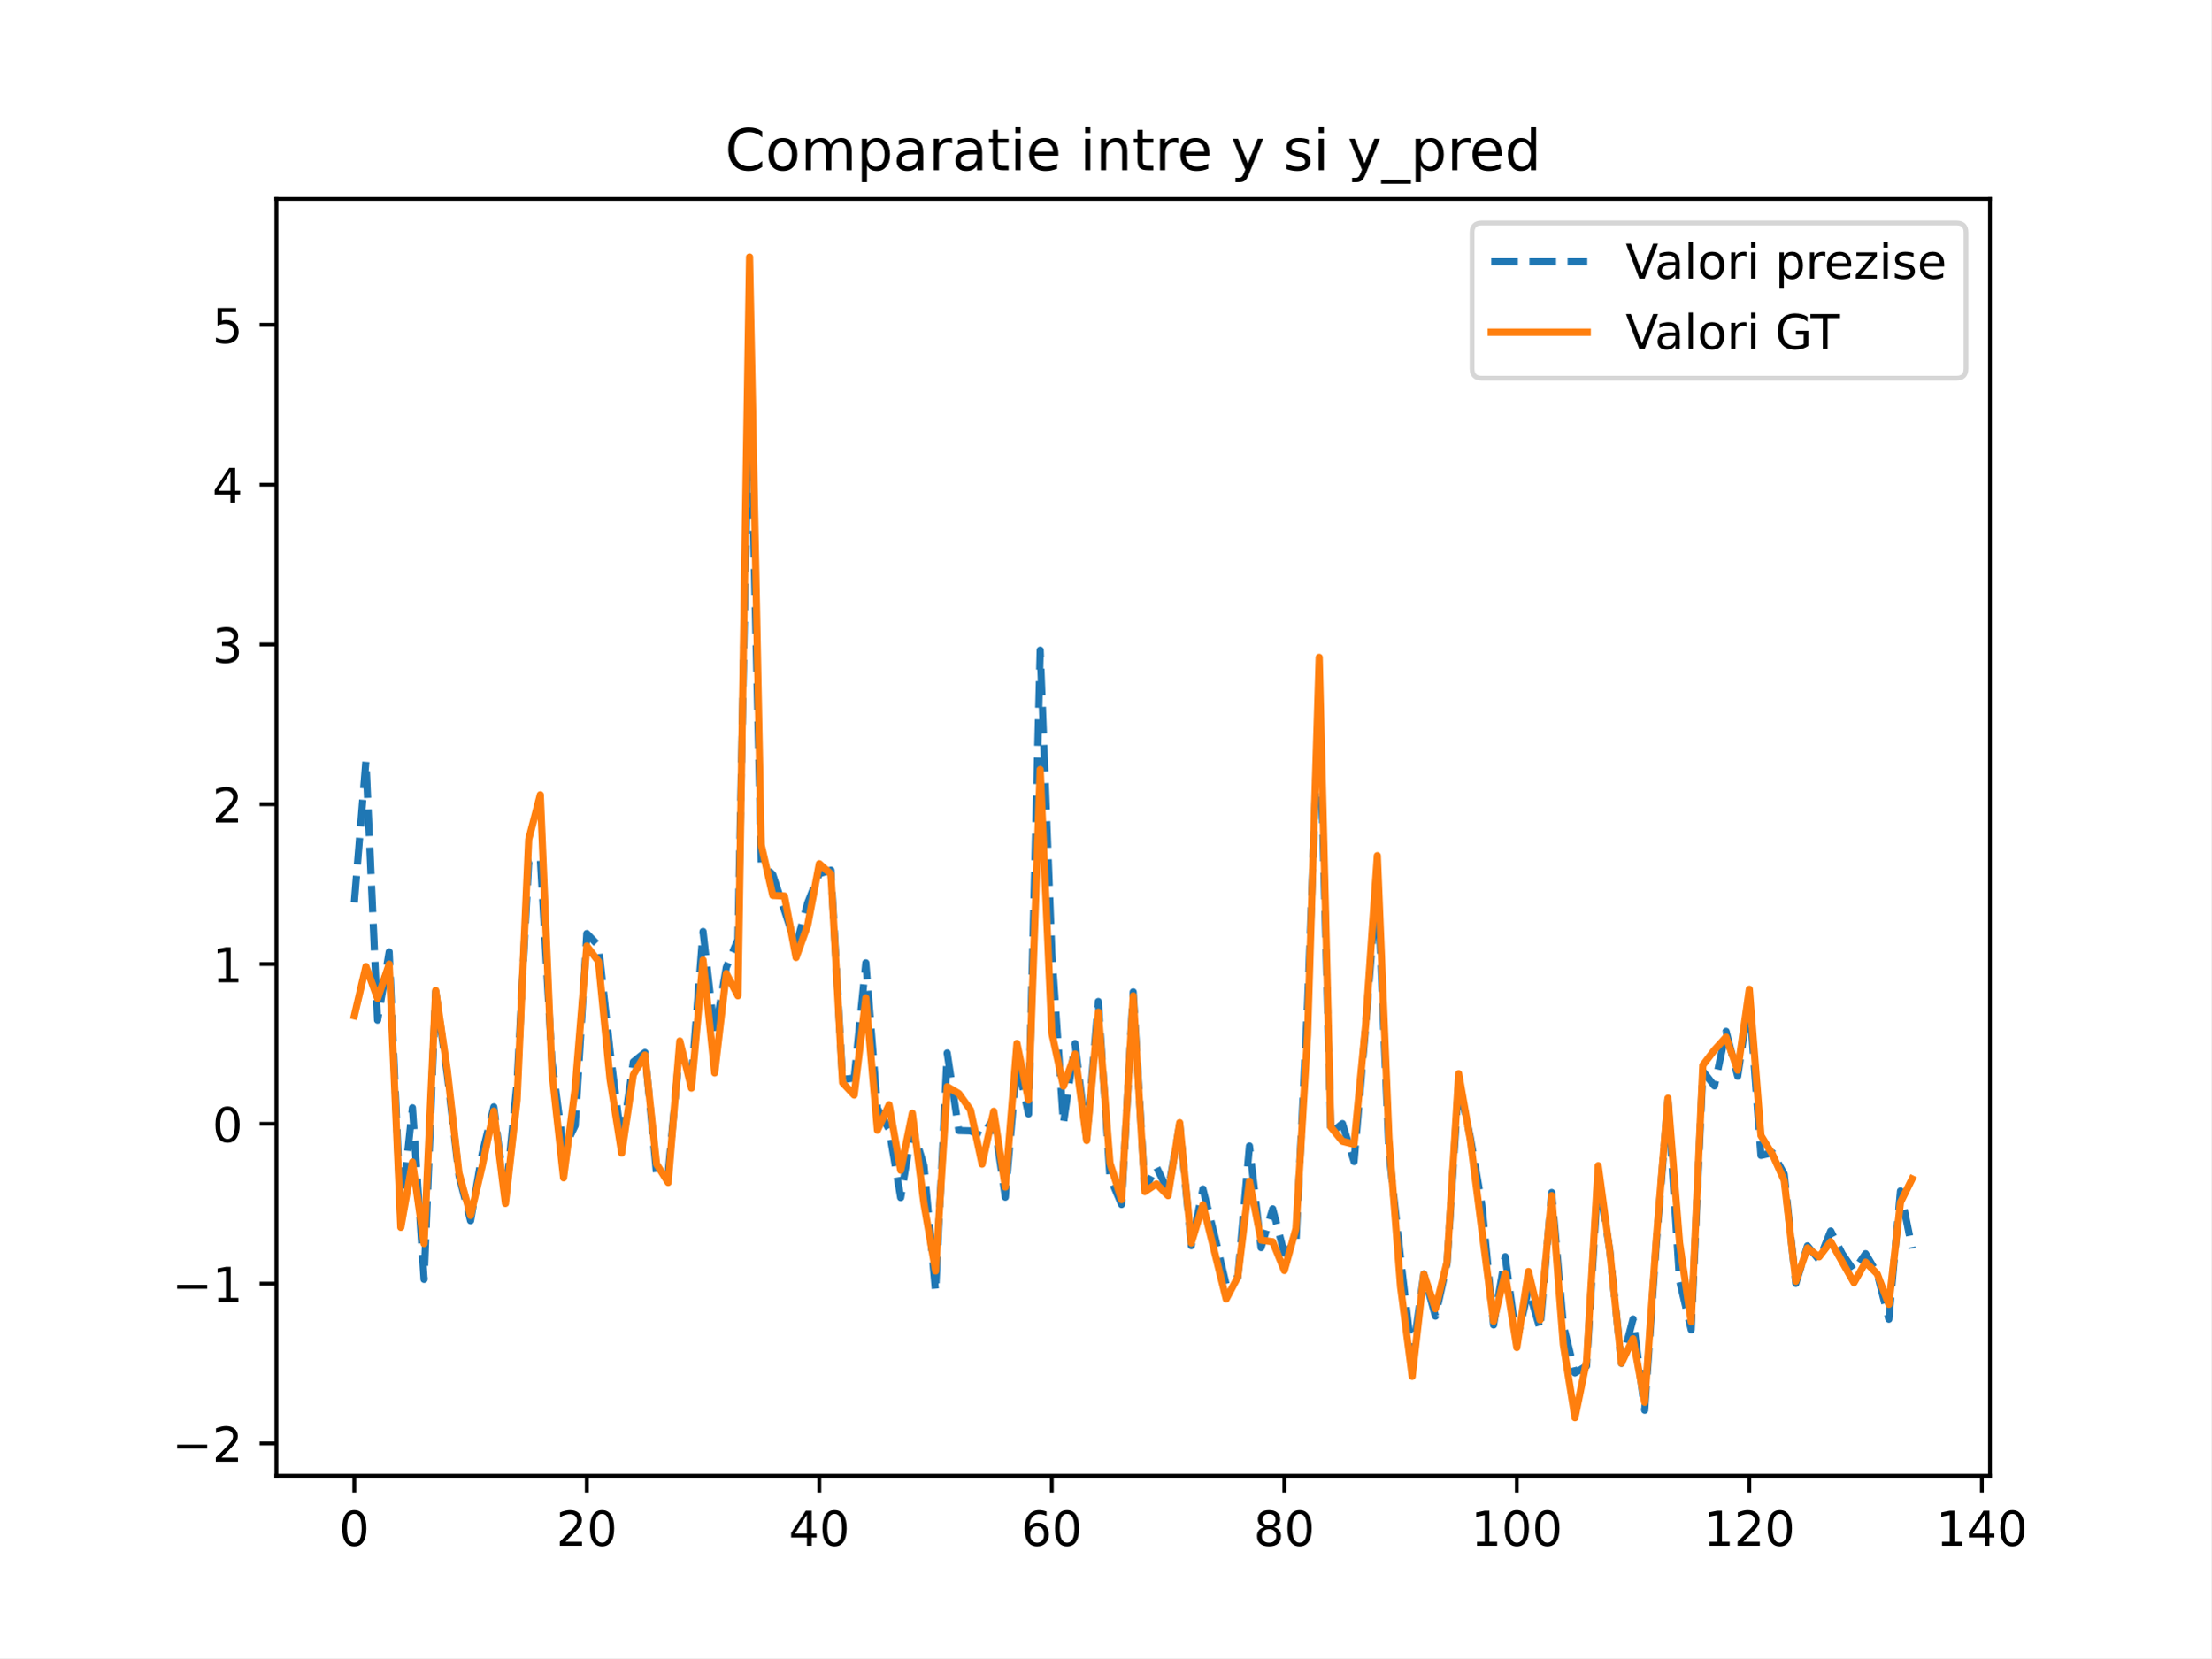
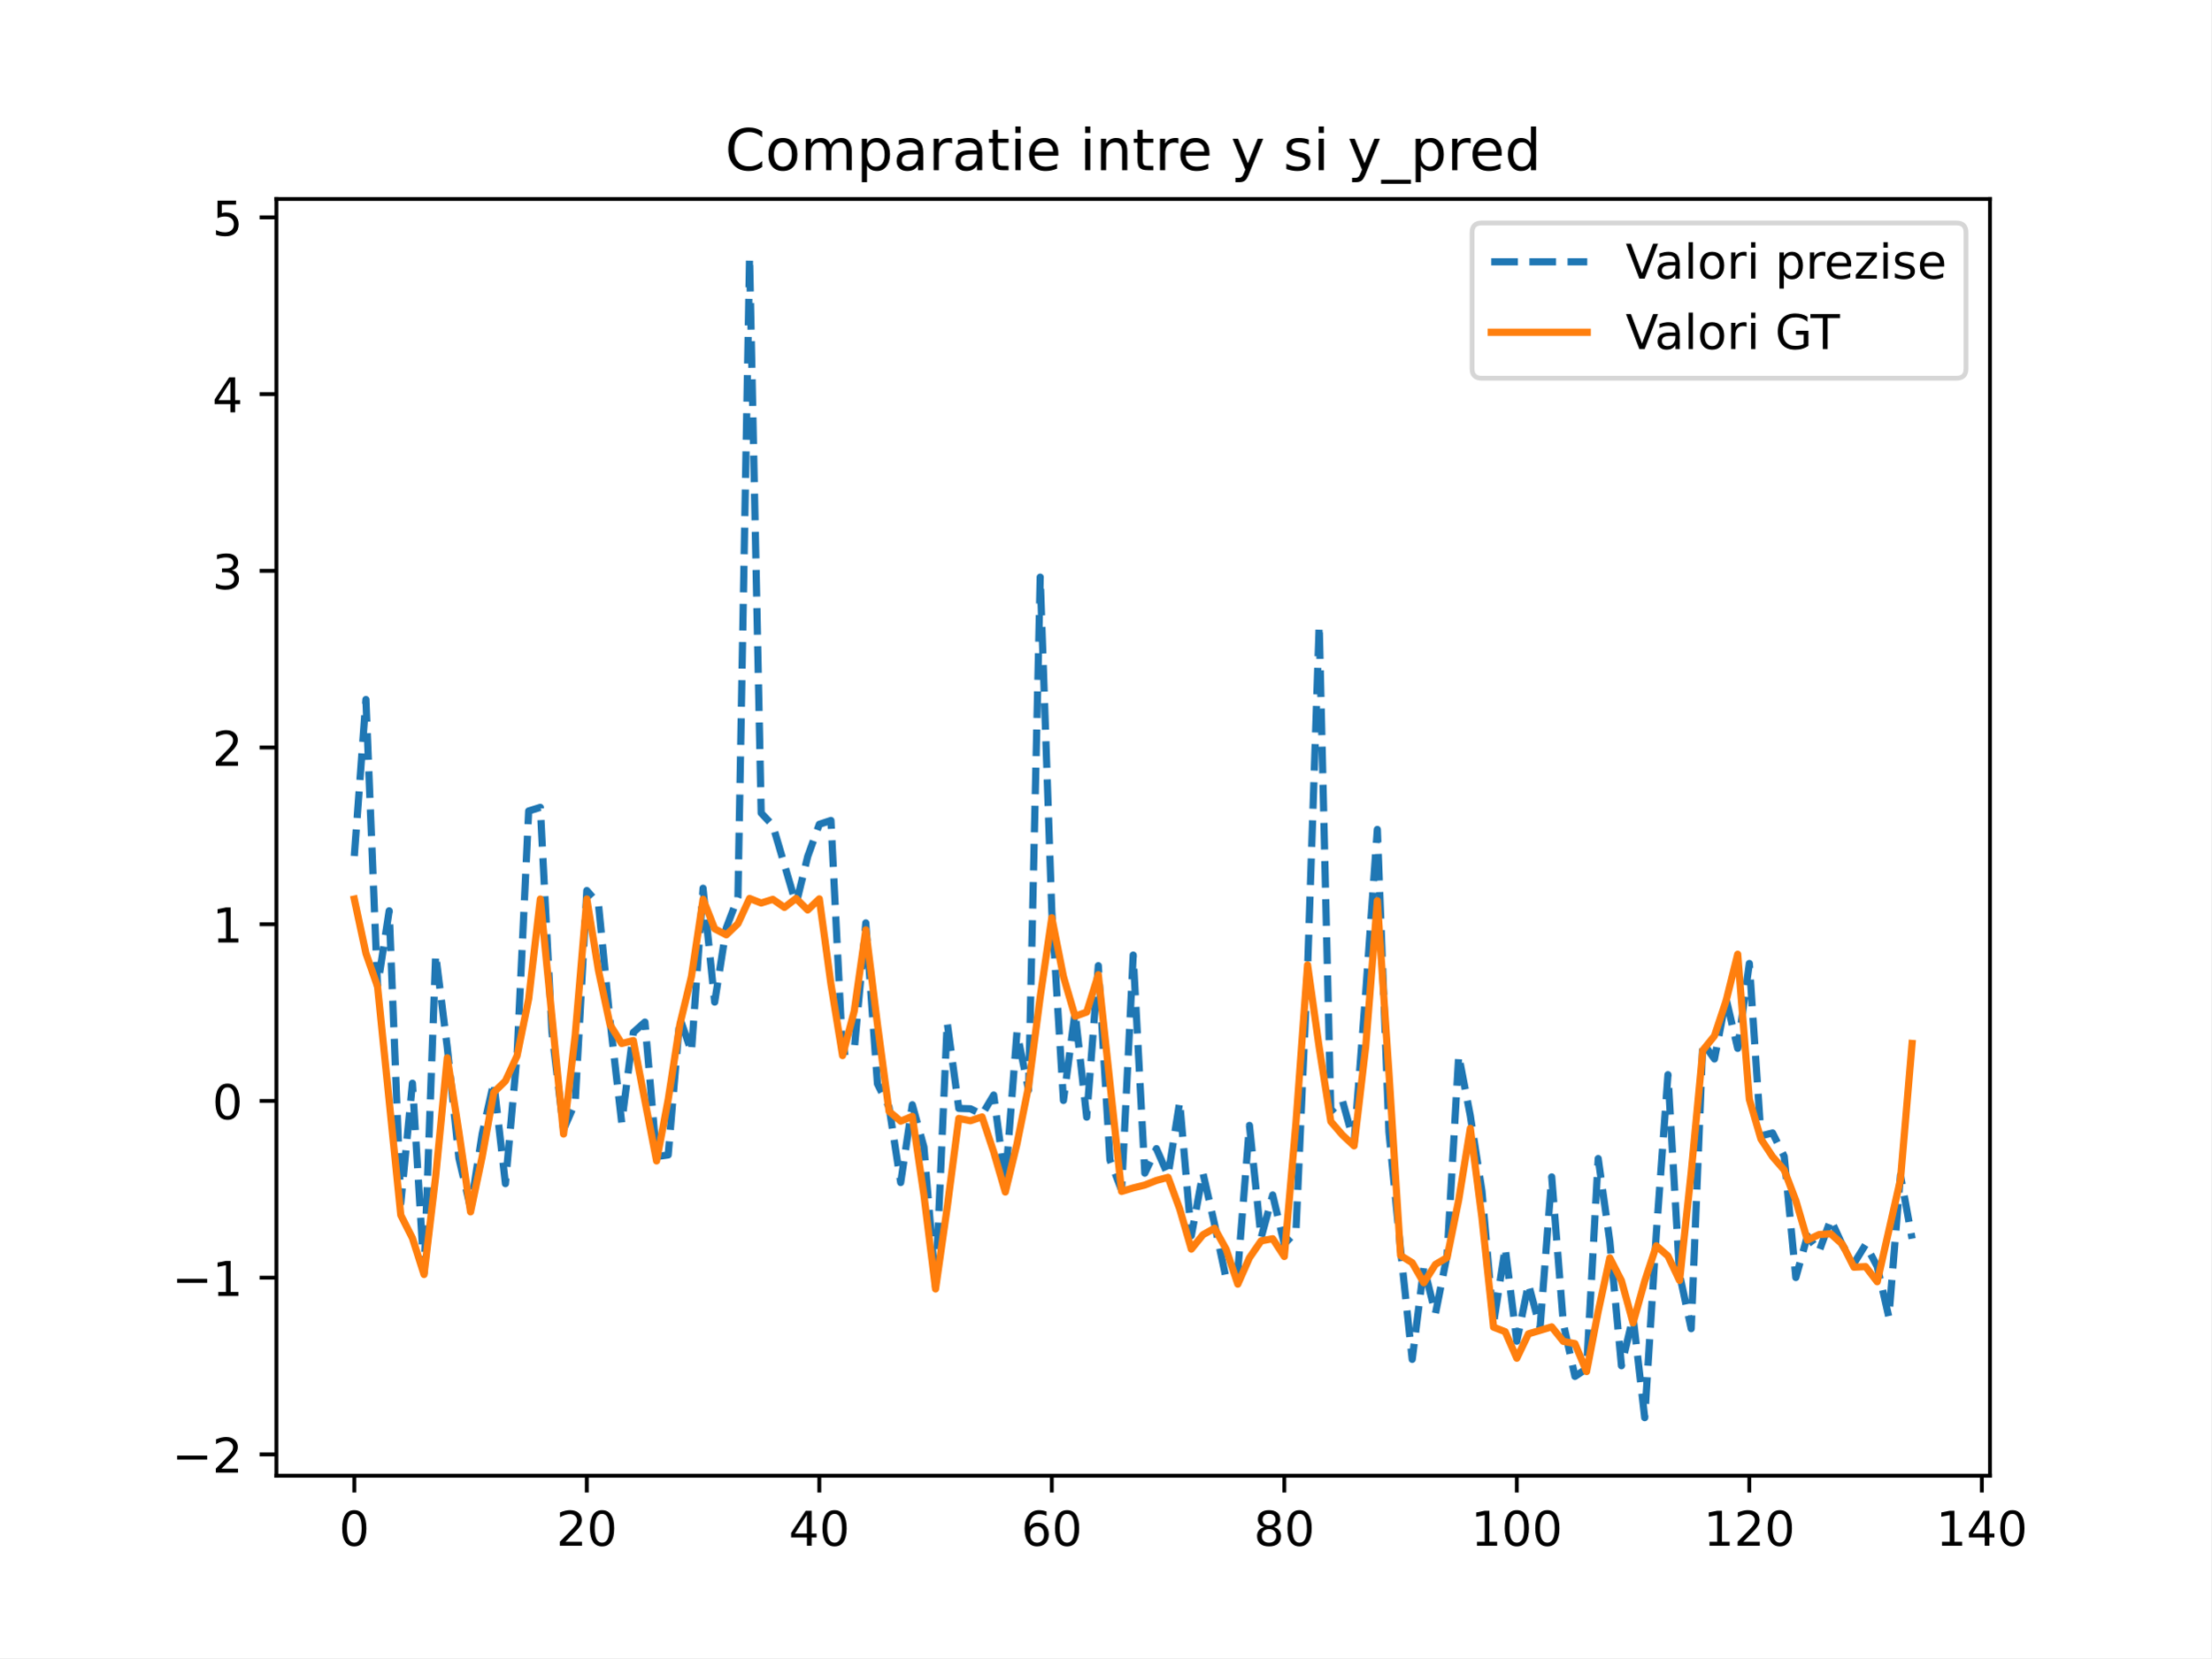
<svg xmlns="http://www.w3.org/2000/svg" xmlns:xlink="http://www.w3.org/1999/xlink" width="460.8pt" height="345.6pt" viewBox="0 0 460.8 345.6" version="1.1">
  <defs>
    <style type="text/css">*{stroke-linejoin: round; stroke-linecap: butt}</style>
  </defs>
  <g id="figure_1">
    <g id="patch_1">
      <path d="M 0 345.6  L 460.8 345.6  L 460.8 0  L 0 0  z " style="fill: #ffffff" />
    </g>
    <g id="axes_1">
      <g id="patch_2">
        <path d="M 57.6 307.584  L 414.72 307.584  L 414.72 41.472  L 57.6 41.472  z " style="fill: #ffffff" />
      </g>
      <g id="matplotlib.axis_1">
        <g id="xtick_1">
          <g id="line2d_1">
            <defs>
-               <path id="m7d1d821e78" d="M 0 0  L 0 3.5  " style="stroke: #000000; stroke-width: 0.8" />
+               <path id="md779a5dcea" d="M 0 0  L 0 3.5  " style="stroke: #000000; stroke-width: 0.8" />
            </defs>
            <g>
-               <use xlink:href="#m7d1d821e78" x="73.833" y="307.584" style="stroke: #000000; stroke-width: 0.8" />
+               <use xlink:href="#md779a5dcea" x="73.833" y="307.584" style="stroke: #000000; stroke-width: 0.8" />
            </g>
          </g>
          <g id="text_1">
            <g transform="translate(70.65148 322.1824) scale(0.1 -0.1)">
              <defs>
                <path id="DejaVuSans-30" d="M 2034 4250  Q 1547 4250 1301 3770  Q 1056 3291 1056 2328  Q 1056 1369 1301 889  Q 1547 409 2034 409  Q 2525 409 2770 889  Q 3016 1369 3016 2328  Q 3016 3291 2770 3770  Q 2525 4250 2034 4250  z M 2034 4750  Q 2819 4750 3233 4129  Q 3647 3509 3647 2328  Q 3647 1150 3233 529  Q 2819 -91 2034 -91  Q 1250 -91 836 529  Q 422 1150 422 2328  Q 422 3509 836 4129  Q 1250 4750 2034 4750  z " transform="scale(0.015625)" />
              </defs>
              <use xlink:href="#DejaVuSans-30" />
            </g>
          </g>
        </g>
        <g id="xtick_2">
          <g id="line2d_2">
            <g>
-               <use xlink:href="#m7d1d821e78" x="122.289" y="307.584" style="stroke: #000000; stroke-width: 0.8" />
+               <use xlink:href="#md779a5dcea" x="122.289" y="307.584" style="stroke: #000000; stroke-width: 0.8" />
            </g>
          </g>
          <g id="text_2">
            <g transform="translate(115.9261 322.1824) scale(0.1 -0.1)">
              <defs>
                <path id="DejaVuSans-32" d="M 1228 531  L 3431 531  L 3431 0  L 469 0  L 469 531  Q 828 903 1448 1529  Q 2069 2156 2228 2338  Q 2531 2678 2651 2914  Q 2772 3150 2772 3378  Q 2772 3750 2511 3984  Q 2250 4219 1831 4219  Q 1534 4219 1204 4116  Q 875 4013 500 3803  L 500 4441  Q 881 4594 1212 4672  Q 1544 4750 1819 4750  Q 2544 4750 2975 4387  Q 3406 4025 3406 3419  Q 3406 3131 3298 2873  Q 3191 2616 2906 2266  Q 2828 2175 2409 1742  Q 1991 1309 1228 531  z " transform="scale(0.015625)" />
              </defs>
              <use xlink:href="#DejaVuSans-32" />
              <use xlink:href="#DejaVuSans-30" transform="translate(63.62305 0)" />
            </g>
          </g>
        </g>
        <g id="xtick_3">
          <g id="line2d_3">
            <g>
-               <use xlink:href="#m7d1d821e78" x="170.745" y="307.584" style="stroke: #000000; stroke-width: 0.8" />
+               <use xlink:href="#md779a5dcea" x="170.745" y="307.584" style="stroke: #000000; stroke-width: 0.8" />
            </g>
          </g>
          <g id="text_3">
            <g transform="translate(164.382 322.1824) scale(0.1 -0.1)">
              <defs>
                <path id="DejaVuSans-34" d="M 2419 4116  L 825 1625  L 2419 1625  L 2419 4116  z M 2253 4666  L 3047 4666  L 3047 1625  L 3713 1625  L 3713 1100  L 3047 1100  L 3047 0  L 2419 0  L 2419 1100  L 313 1100  L 313 1709  L 2253 4666  z " transform="scale(0.015625)" />
              </defs>
              <use xlink:href="#DejaVuSans-34" />
              <use xlink:href="#DejaVuSans-30" transform="translate(63.62305 0)" />
            </g>
          </g>
        </g>
        <g id="xtick_4">
          <g id="line2d_4">
            <g>
-               <use xlink:href="#m7d1d821e78" x="219.2" y="307.584" style="stroke: #000000; stroke-width: 0.8" />
+               <use xlink:href="#md779a5dcea" x="219.2" y="307.584" style="stroke: #000000; stroke-width: 0.8" />
            </g>
          </g>
          <g id="text_4">
            <g transform="translate(212.8379 322.1824) scale(0.1 -0.1)">
              <defs>
                <path id="DejaVuSans-36" d="M 2113 2584  Q 1688 2584 1439 2293  Q 1191 2003 1191 1497  Q 1191 994 1439 701  Q 1688 409 2113 409  Q 2538 409 2786 701  Q 3034 994 3034 1497  Q 3034 2003 2786 2293  Q 2538 2584 2113 2584  z M 3366 4563  L 3366 3988  Q 3128 4100 2886 4159  Q 2644 4219 2406 4219  Q 1781 4219 1451 3797  Q 1122 3375 1075 2522  Q 1259 2794 1537 2939  Q 1816 3084 2150 3084  Q 2853 3084 3261 2657  Q 3669 2231 3669 1497  Q 3669 778 3244 343  Q 2819 -91 2113 -91  Q 1303 -91 875 529  Q 447 1150 447 2328  Q 447 3434 972 4092  Q 1497 4750 2381 4750  Q 2619 4750 2861 4703  Q 3103 4656 3366 4563  z " transform="scale(0.015625)" />
              </defs>
              <use xlink:href="#DejaVuSans-36" />
              <use xlink:href="#DejaVuSans-30" transform="translate(63.62305 0)" />
            </g>
          </g>
        </g>
        <g id="xtick_5">
          <g id="line2d_5">
            <g>
-               <use xlink:href="#m7d1d821e78" x="267.656" y="307.584" style="stroke: #000000; stroke-width: 0.8" />
+               <use xlink:href="#md779a5dcea" x="267.656" y="307.584" style="stroke: #000000; stroke-width: 0.8" />
            </g>
          </g>
          <g id="text_5">
            <g transform="translate(261.2938 322.1824) scale(0.1 -0.1)">
              <defs>
                <path id="DejaVuSans-38" d="M 2034 2216  Q 1584 2216 1326 1975  Q 1069 1734 1069 1313  Q 1069 891 1326 650  Q 1584 409 2034 409  Q 2484 409 2743 651  Q 3003 894 3003 1313  Q 3003 1734 2745 1975  Q 2488 2216 2034 2216  z M 1403 2484  Q 997 2584 770 2862  Q 544 3141 544 3541  Q 544 4100 942 4425  Q 1341 4750 2034 4750  Q 2731 4750 3128 4425  Q 3525 4100 3525 3541  Q 3525 3141 3298 2862  Q 3072 2584 2669 2484  Q 3125 2378 3379 2068  Q 3634 1759 3634 1313  Q 3634 634 3220 271  Q 2806 -91 2034 -91  Q 1263 -91 848 271  Q 434 634 434 1313  Q 434 1759 690 2068  Q 947 2378 1403 2484  z M 1172 3481  Q 1172 3119 1398 2916  Q 1625 2713 2034 2713  Q 2441 2713 2670 2916  Q 2900 3119 2900 3481  Q 2900 3844 2670 4047  Q 2441 4250 2034 4250  Q 1625 4250 1398 4047  Q 1172 3844 1172 3481  z " transform="scale(0.015625)" />
              </defs>
              <use xlink:href="#DejaVuSans-38" />
              <use xlink:href="#DejaVuSans-30" transform="translate(63.62305 0)" />
            </g>
          </g>
        </g>
        <g id="xtick_6">
          <g id="line2d_6">
            <g>
-               <use xlink:href="#m7d1d821e78" x="316.112" y="307.584" style="stroke: #000000; stroke-width: 0.8" />
+               <use xlink:href="#md779a5dcea" x="316.112" y="307.584" style="stroke: #000000; stroke-width: 0.8" />
            </g>
          </g>
          <g id="text_6">
            <g transform="translate(306.5685 322.1824) scale(0.1 -0.1)">
              <defs>
                <path id="DejaVuSans-31" d="M 794 531  L 1825 531  L 1825 4091  L 703 3866  L 703 4441  L 1819 4666  L 2450 4666  L 2450 531  L 3481 531  L 3481 0  L 794 0  L 794 531  z " transform="scale(0.015625)" />
              </defs>
              <use xlink:href="#DejaVuSans-31" />
              <use xlink:href="#DejaVuSans-30" transform="translate(63.62305 0)" />
              <use xlink:href="#DejaVuSans-30" transform="translate(127.2461 0)" />
            </g>
          </g>
        </g>
        <g id="xtick_7">
          <g id="line2d_7">
            <g>
-               <use xlink:href="#m7d1d821e78" x="364.568" y="307.584" style="stroke: #000000; stroke-width: 0.8" />
+               <use xlink:href="#md779a5dcea" x="364.568" y="307.584" style="stroke: #000000; stroke-width: 0.8" />
            </g>
          </g>
          <g id="text_7">
            <g transform="translate(355.0244 322.1824) scale(0.1 -0.1)">
              <use xlink:href="#DejaVuSans-31" />
              <use xlink:href="#DejaVuSans-32" transform="translate(63.62305 0)" />
              <use xlink:href="#DejaVuSans-30" transform="translate(127.2461 0)" />
            </g>
          </g>
        </g>
        <g id="xtick_8">
          <g id="line2d_8">
            <g>
-               <use xlink:href="#m7d1d821e78" x="413.024" y="307.584" style="stroke: #000000; stroke-width: 0.8" />
+               <use xlink:href="#md779a5dcea" x="413.024" y="307.584" style="stroke: #000000; stroke-width: 0.8" />
            </g>
          </g>
          <g id="text_8">
            <g transform="translate(403.4803 322.1824) scale(0.1 -0.1)">
              <use xlink:href="#DejaVuSans-31" />
              <use xlink:href="#DejaVuSans-34" transform="translate(63.62305 0)" />
              <use xlink:href="#DejaVuSans-30" transform="translate(127.2461 0)" />
            </g>
          </g>
        </g>
      </g>
      <g id="matplotlib.axis_2">
        <g id="ytick_1">
          <g id="line2d_9">
            <defs>
-               <path id="ma675207b15" d="M 0 0  L -3.5 0  " style="stroke: #000000; stroke-width: 0.8" />
+               <path id="m9f401d72d0" d="M 0 0  L -3.5 0  " style="stroke: #000000; stroke-width: 0.8" />
            </defs>
            <g>
-               <use xlink:href="#ma675207b15" x="57.6" y="300.861" style="stroke: #000000; stroke-width: 0.8" />
+               <use xlink:href="#m9f401d72d0" x="57.6" y="303.145" style="stroke: #000000; stroke-width: 0.8" />
            </g>
          </g>
          <g id="text_9">
-             <g transform="translate(35.85781 304.6604) scale(0.1 -0.1)">
+             <g transform="translate(35.85781 306.944) scale(0.1 -0.1)">
              <defs>
                <path id="DejaVuSans-2212" d="M 678 2272  L 4684 2272  L 4684 1741  L 678 1741  L 678 2272  z " transform="scale(0.015625)" />
              </defs>
              <use xlink:href="#DejaVuSans-2212" />
              <use xlink:href="#DejaVuSans-32" transform="translate(83.78906 0)" />
            </g>
          </g>
        </g>
        <g id="ytick_2">
          <g id="line2d_10">
            <g>
-               <use xlink:href="#ma675207b15" x="57.6" y="267.553" style="stroke: #000000; stroke-width: 0.8" />
+               <use xlink:href="#m9f401d72d0" x="57.6" y="266.311" style="stroke: #000000; stroke-width: 0.8" />
            </g>
          </g>
          <g id="text_10">
-             <g transform="translate(35.85781 271.3524) scale(0.1 -0.1)">
+             <g transform="translate(35.85781 270.1098) scale(0.1 -0.1)">
              <use xlink:href="#DejaVuSans-2212" />
              <use xlink:href="#DejaVuSans-31" transform="translate(83.78906 0)" />
            </g>
          </g>
        </g>
        <g id="ytick_3">
          <g id="line2d_11">
            <g>
-               <use xlink:href="#ma675207b15" x="57.6" y="234.245" style="stroke: #000000; stroke-width: 0.8" />
+               <use xlink:href="#m9f401d72d0" x="57.6" y="229.476" style="stroke: #000000; stroke-width: 0.8" />
            </g>
          </g>
          <g id="text_11">
-             <g transform="translate(44.2375 238.0443) scale(0.1 -0.1)">
+             <g transform="translate(44.2375 233.2755) scale(0.1 -0.1)">
              <use xlink:href="#DejaVuSans-30" />
            </g>
          </g>
        </g>
        <g id="ytick_4">
          <g id="line2d_12">
            <g>
-               <use xlink:href="#ma675207b15" x="57.6" y="200.937" style="stroke: #000000; stroke-width: 0.8" />
+               <use xlink:href="#m9f401d72d0" x="57.6" y="192.642" style="stroke: #000000; stroke-width: 0.8" />
            </g>
          </g>
          <g id="text_12">
-             <g transform="translate(44.2375 204.7363) scale(0.1 -0.1)">
+             <g transform="translate(44.2375 196.4412) scale(0.1 -0.1)">
              <use xlink:href="#DejaVuSans-31" />
            </g>
          </g>
        </g>
        <g id="ytick_5">
          <g id="line2d_13">
            <g>
-               <use xlink:href="#ma675207b15" x="57.6" y="167.629" style="stroke: #000000; stroke-width: 0.8" />
+               <use xlink:href="#m9f401d72d0" x="57.6" y="155.808" style="stroke: #000000; stroke-width: 0.8" />
            </g>
          </g>
          <g id="text_13">
-             <g transform="translate(44.2375 171.4283) scale(0.1 -0.1)">
+             <g transform="translate(44.2375 159.607) scale(0.1 -0.1)">
              <use xlink:href="#DejaVuSans-32" />
            </g>
          </g>
        </g>
        <g id="ytick_6">
          <g id="line2d_14">
            <g>
-               <use xlink:href="#ma675207b15" x="57.6" y="134.321" style="stroke: #000000; stroke-width: 0.8" />
+               <use xlink:href="#m9f401d72d0" x="57.6" y="118.974" style="stroke: #000000; stroke-width: 0.8" />
            </g>
          </g>
          <g id="text_14">
-             <g transform="translate(44.2375 138.1203) scale(0.1 -0.1)">
+             <g transform="translate(44.2375 122.7727) scale(0.1 -0.1)">
              <defs>
                <path id="DejaVuSans-33" d="M 2597 2516  Q 3050 2419 3304 2112  Q 3559 1806 3559 1356  Q 3559 666 3084 287  Q 2609 -91 1734 -91  Q 1441 -91 1130 -33  Q 819 25 488 141  L 488 750  Q 750 597 1062 519  Q 1375 441 1716 441  Q 2309 441 2620 675  Q 2931 909 2931 1356  Q 2931 1769 2642 2001  Q 2353 2234 1838 2234  L 1294 2234  L 1294 2753  L 1863 2753  Q 2328 2753 2575 2939  Q 2822 3125 2822 3475  Q 2822 3834 2567 4026  Q 2313 4219 1838 4219  Q 1578 4219 1281 4162  Q 984 4106 628 3988  L 628 4550  Q 988 4650 1302 4700  Q 1616 4750 1894 4750  Q 2613 4750 3031 4423  Q 3450 4097 3450 3541  Q 3450 3153 3228 2886  Q 3006 2619 2597 2516  z " transform="scale(0.015625)" />
              </defs>
              <use xlink:href="#DejaVuSans-33" />
            </g>
          </g>
        </g>
        <g id="ytick_7">
          <g id="line2d_15">
            <g>
-               <use xlink:href="#ma675207b15" x="57.6" y="101.013" style="stroke: #000000; stroke-width: 0.8" />
+               <use xlink:href="#m9f401d72d0" x="57.6" y="82.139" style="stroke: #000000; stroke-width: 0.8" />
            </g>
          </g>
          <g id="text_15">
-             <g transform="translate(44.2375 104.8123) scale(0.1 -0.1)">
+             <g transform="translate(44.2375 85.93846) scale(0.1 -0.1)">
              <use xlink:href="#DejaVuSans-34" />
            </g>
          </g>
        </g>
        <g id="ytick_8">
          <g id="line2d_16">
            <g>
-               <use xlink:href="#ma675207b15" x="57.6" y="67.705" style="stroke: #000000; stroke-width: 0.8" />
+               <use xlink:href="#m9f401d72d0" x="57.6" y="45.305" style="stroke: #000000; stroke-width: 0.8" />
            </g>
          </g>
          <g id="text_16">
-             <g transform="translate(44.2375 71.50431) scale(0.1 -0.1)">
+             <g transform="translate(44.2375 49.10419) scale(0.1 -0.1)">
              <defs>
                <path id="DejaVuSans-35" d="M 691 4666  L 3169 4666  L 3169 4134  L 1269 4134  L 1269 2991  Q 1406 3038 1543 3061  Q 1681 3084 1819 3084  Q 2600 3084 3056 2656  Q 3513 2228 3513 1497  Q 3513 744 3044 326  Q 2575 -91 1722 -91  Q 1428 -91 1123 -41  Q 819 9 494 109  L 494 744  Q 775 591 1075 516  Q 1375 441 1709 441  Q 2250 441 2565 725  Q 2881 1009 2881 1497  Q 2881 1984 2565 2268  Q 2250 2553 1709 2553  Q 1456 2553 1204 2497  Q 953 2441 691 2322  L 691 4666  z " transform="scale(0.015625)" />
              </defs>
              <use xlink:href="#DejaVuSans-35" />
            </g>
          </g>
        </g>
      </g>
      <g id="line2d_17">
-         <path d="M 73.833 188.077  L 76.256 158.575  L 78.678 212.636  L 81.101 198.412  L 83.524 253.481  L 85.947 230.899  L 88.369 266.66  L 90.792 206.655  L 93.215 224.162  L 95.638 245.051  L 98.061 254.444  L 100.483 240.437  L 102.906 230.709  L 105.329 249.832  L 107.752 225.562  L 110.175 179.59  L 112.597 178.905  L 115.02 221.271  L 117.443 239.604  L 119.866 234.585  L 122.289 194.583  L 124.711 197.097  L 127.134 219.16  L 129.557 238.316  L 131.98 221.327  L 134.403 219.374  L 136.825 244.736  L 139.248 244.418  L 141.671 218.624  L 144.094 224.985  L 146.517 194.152  L 148.939 215.609  L 151.362 201.629  L 153.785 195.846  L 156.208 75.177  L 158.631 179.977  L 161.053 182.302  L 165.899 197.157  L 168.322 188.173  L 170.745 182.098  L 173.167 181.376  L 175.59 225.001  L 178.013 224.705  L 180.436 200.681  L 182.859 231.015  L 185.281 235.392  L 187.704 249.624  L 190.127 234.963  L 192.55 242.935  L 194.972 269.244  L 197.395 219.47  L 199.818 235.649  L 202.241 235.715  L 204.664 236.806  L 207.086 233.13  L 209.509 249.537  L 211.932 221.31  L 214.355 232.185  L 216.778 135.511  L 219.2 198.507  L 221.623 234.151  L 224.046 217.513  L 226.469 237.295  L 228.892 208.747  L 231.314 245.353  L 233.737 251.06  L 236.16 206.748  L 238.583 247.855  L 241.006 243.237  L 243.428 248.238  L 245.851 234.426  L 248.274 259.642  L 250.697 247.829  L 253.12 257.473  L 255.542 267.784  L 257.965 266.242  L 260.388 238.855  L 262.811 260.042  L 265.234 251.968  L 267.656 261.214  L 270.079 258.914  L 272.502 209.281  L 274.925 144.577  L 277.348 236.199  L 279.77 234.189  L 282.193 242.111  L 284.616 213.855  L 287.039 183.065  L 289.461 240.064  L 291.884 262.253  L 294.307 282.949  L 296.73 265.544  L 299.153 274.33  L 301.575 263.347  L 303.998 225.679  L 306.421 237.036  L 308.844 251.226  L 311.267 276.167  L 313.689 261.947  L 316.112 279.532  L 318.535 268.759  L 320.958 276.979  L 323.381 248.559  L 325.803 276.143  L 328.226 286.163  L 330.649 284.707  L 333.072 245.102  L 335.495 260.713  L 337.917 284.153  L 340.34 274.925  L 342.763 293.937  L 345.186 259.178  L 347.609 229.292  L 350.031 266.944  L 352.454 277.166  L 354.877 223.246  L 357.3 226.331  L 359.723 214.971  L 362.145 224.331  L 364.568 208.334  L 366.991 240.826  L 369.414 240.277  L 371.837 244.69  L 374.259 267.521  L 376.682 259.679  L 379.105 262.596  L 381.528 256.587  L 383.951 261.367  L 386.373 264.868  L 388.796 261.311  L 391.219 265.433  L 393.642 274.967  L 396.064 248.241  L 398.487 260.205  L 398.487 260.205  " clip-path="url(#pf92c340916)" style="fill: none; stroke-dasharray: 5.55,2.4; stroke-dashoffset: 0; stroke: #1f77b4; stroke-width: 1.5" />
+         <path d="M 73.833 178.42  L 76.256 145.796  L 78.678 205.58  L 81.101 189.85  L 83.524 250.749  L 85.947 225.776  L 88.369 265.323  L 90.792 198.966  L 93.215 218.326  L 95.638 241.426  L 98.061 251.813  L 100.483 236.323  L 102.906 225.566  L 105.329 246.713  L 107.752 219.874  L 110.175 169.035  L 112.597 168.277  L 115.02 215.128  L 117.443 235.402  L 119.866 229.852  L 122.289 185.615  L 124.711 188.396  L 127.134 212.794  L 129.557 233.978  L 131.98 215.19  L 134.403 213.03  L 136.825 241.078  L 139.248 240.727  L 141.671 212.202  L 144.094 219.235  L 146.517 185.139  L 148.939 208.867  L 151.362 193.407  L 153.785 187.012  L 156.208 53.568  L 158.631 169.463  L 161.053 172.033  L 165.899 188.461  L 168.322 178.526  L 170.745 171.808  L 173.167 171.01  L 175.59 219.253  L 178.013 218.926  L 180.436 192.358  L 182.859 225.904  L 185.281 230.745  L 187.704 246.483  L 190.127 230.27  L 192.55 239.086  L 194.972 268.18  L 197.395 213.137  L 199.818 231.029  L 202.241 231.102  L 204.664 232.309  L 207.086 228.244  L 209.509 246.387  L 211.932 215.172  L 214.355 227.199  L 216.778 120.289  L 219.2 189.954  L 221.623 229.372  L 224.046 210.973  L 226.469 232.849  L 228.892 201.279  L 231.314 241.761  L 233.737 248.072  L 236.16 199.068  L 238.583 244.527  L 241.006 239.42  L 243.428 244.95  L 245.851 229.676  L 248.274 257.562  L 250.697 244.498  L 253.12 255.163  L 255.542 266.566  L 257.965 264.86  L 260.388 234.575  L 262.811 258.004  L 265.234 249.076  L 267.656 259.3  L 270.079 256.756  L 272.502 201.869  L 274.925 130.315  L 277.348 231.637  L 279.77 229.414  L 282.193 238.175  L 284.616 206.927  L 287.039 172.878  L 289.461 235.911  L 291.884 260.45  L 294.307 283.336  L 296.73 264.089  L 299.153 273.805  L 301.575 261.659  L 303.998 220.003  L 306.421 232.563  L 308.844 248.255  L 311.267 275.837  L 313.689 260.111  L 316.112 279.558  L 318.535 267.644  L 320.958 276.734  L 323.381 245.305  L 325.803 275.809  L 328.226 286.89  L 330.649 285.281  L 333.072 241.482  L 335.495 258.747  L 337.917 284.667  L 340.34 274.463  L 342.763 295.488  L 345.186 257.048  L 347.609 223.999  L 350.031 265.637  L 352.454 276.941  L 354.877 217.312  L 357.3 220.725  L 359.723 208.161  L 362.145 218.513  L 364.568 200.821  L 366.991 236.754  L 369.414 236.147  L 371.837 241.026  L 374.259 266.275  L 376.682 257.602  L 379.105 260.828  L 381.528 254.183  L 383.951 259.469  L 386.373 263.341  L 388.796 259.408  L 391.219 263.966  L 393.642 274.51  L 396.064 244.954  L 398.487 258.184  L 398.487 258.184  " clip-path="url(#pffc46f374f)" style="fill: none; stroke-dasharray: 5.55,2.4; stroke-dashoffset: 0; stroke: #1f77b4; stroke-width: 1.5" />
      </g>
      <g id="line2d_18">
-         <path d="M 73.833 211.738  L 76.256 201.453  L 78.678 208.116  L 81.101 200.958  L 83.524 255.824  L 85.947 242.208  L 88.369 259.214  L 90.792 206.427  L 93.215 223.106  L 95.638 244.459  L 98.061 253.351  L 100.483 243.058  L 102.906 231.594  L 105.329 250.845  L 107.752 229.282  L 110.175 174.961  L 112.597 165.658  L 115.02 223.441  L 117.443 245.5  L 119.866 226.787  L 122.289 197.186  L 124.711 200.38  L 127.134 224.985  L 129.557 240.343  L 131.98 224.01  L 134.403 219.909  L 136.825 242.622  L 139.248 246.478  L 141.671 216.979  L 144.094 226.794  L 146.517 200.09  L 148.939 223.634  L 151.362 202.908  L 153.785 207.554  L 156.208 53.568  L 158.631 176.065  L 161.053 186.644  L 163.476 186.757  L 165.899 199.579  L 168.322 192.838  L 170.745 180.029  L 173.167 182.186  L 175.59 225.671  L 178.013 228.247  L 180.436 207.994  L 182.859 235.586  L 185.281 230.276  L 187.704 243.925  L 190.127 232.014  L 192.55 250.894  L 194.972 264.923  L 197.395 226.507  L 199.818 227.931  L 202.241 231.326  L 204.664 242.644  L 207.086 231.621  L 209.509 247.421  L 211.932 217.484  L 214.355 229.294  L 216.778 160.396  L 219.2 215.284  L 221.623 226.397  L 224.046 219.689  L 226.469 237.723  L 228.892 210.967  L 231.314 242.396  L 233.737 250.06  L 236.16 207.578  L 238.583 248.379  L 241.006 246.769  L 243.428 249.218  L 245.851 233.994  L 248.274 259.092  L 250.697 251.114  L 255.542 270.769  L 257.965 266.175  L 260.388 246.202  L 262.811 258.484  L 265.234 258.822  L 267.656 264.813  L 270.079 256.102  L 272.502 215.673  L 274.925 137.006  L 277.348 234.922  L 279.77 237.882  L 282.193 238.495  L 284.616 213.467  L 287.039 178.342  L 289.461 237.261  L 291.884 268.217  L 294.307 286.889  L 296.73 265.562  L 299.153 272.791  L 301.575 262.99  L 303.998 223.797  L 306.421 237.616  L 311.267 275.409  L 313.689 265.439  L 316.112 280.87  L 318.535 265.025  L 320.958 275.118  L 323.381 249.22  L 325.803 280.253  L 328.226 295.488  L 330.649 283.734  L 333.072 242.963  L 335.495 260.83  L 337.917 284.133  L 340.34 279.046  L 342.763 292.292  L 345.186 258.187  L 347.609 228.899  L 350.031 259.053  L 352.454 275.489  L 354.877 222.028  L 357.3 218.851  L 359.723 216.165  L 362.145 223.06  L 364.568 206.185  L 366.991 236.687  L 369.414 240.655  L 371.837 246.029  L 374.259 267.063  L 376.682 260.126  L 379.105 261.975  L 381.528 258.795  L 386.373 267.352  L 388.796 263.08  L 391.219 265.523  L 393.642 271.873  L 396.064 250.609  L 398.487 245.731  L 398.487 245.731  " clip-path="url(#pf92c340916)" style="fill: none; stroke: #ff7f0e; stroke-width: 1.5; stroke-linecap: square" />
+         <path d="M 73.833 187.396  L 76.256 198.696  L 78.678 205.627  L 83.524 253.279  L 85.947 258.063  L 88.369 265.652  L 90.792 245.215  L 93.215 220.488  L 95.638 235.988  L 98.061 252.6  L 100.483 241.104  L 102.906 227.679  L 105.329 225.31  L 107.752 220.072  L 110.175 208.192  L 112.597 187.389  L 117.443 236.377  L 119.866 215.775  L 122.289 187.37  L 124.711 202.239  L 127.134 213.595  L 129.557 217.502  L 131.98 216.889  L 136.825 241.975  L 139.248 229.201  L 141.671 213.564  L 144.094 203.529  L 146.517 187.432  L 148.939 193.593  L 151.362 194.853  L 153.785 192.524  L 156.208 187.263  L 158.631 188.217  L 161.053 187.449  L 163.476 189.133  L 165.899 187.263  L 168.322 189.666  L 170.745 187.35  L 173.167 205.095  L 175.59 220.017  L 178.013 210.78  L 180.436 193.81  L 182.859 213.495  L 185.281 231.64  L 187.704 233.685  L 190.127 232.684  L 192.55 249.115  L 194.972 268.666  L 197.395 251.663  L 199.818 233.117  L 202.241 233.603  L 204.664 232.799  L 207.086 240.099  L 209.509 248.456  L 211.932 238.457  L 214.355 226.428  L 216.778 207.791  L 219.2 191.281  L 221.623 203.543  L 224.046 211.823  L 226.469 210.954  L 228.892 203.164  L 233.737 248.334  L 236.16 247.606  L 238.583 246.999  L 241.006 246.047  L 243.428 245.393  L 245.851 251.975  L 248.274 260.36  L 250.697 257.362  L 253.12 256.003  L 255.542 260.401  L 257.965 267.661  L 260.388 262.165  L 262.811 258.653  L 265.234 258.188  L 267.656 261.898  L 270.079 234.058  L 272.502 201.111  L 274.925 218.319  L 277.348 233.755  L 279.77 236.568  L 282.193 238.836  L 284.616 218.18  L 287.039 187.748  L 289.461 223.626  L 291.884 261.69  L 294.307 263.189  L 296.73 267.38  L 299.153 263.545  L 301.575 262.118  L 303.998 250.106  L 306.421 235.178  L 308.844 253.851  L 311.267 276.63  L 313.689 277.568  L 316.112 283.102  L 318.535 278.021  L 323.381 276.566  L 325.803 279.592  L 328.226 280.054  L 330.649 285.881  L 333.072 273.341  L 335.495 262.188  L 337.917 266.93  L 340.34 275.742  L 342.763 267.044  L 345.186 259.663  L 347.609 261.793  L 350.031 266.9  L 352.454 244.326  L 354.877 218.91  L 357.3 215.909  L 359.723 208.604  L 362.145 198.891  L 364.568 229.125  L 366.991 237.414  L 369.414 241.085  L 371.837 243.865  L 374.259 250.224  L 376.682 258.48  L 379.105 257.321  L 381.528 257.169  L 383.951 259.334  L 386.373 264.128  L 388.796 264  L 391.219 267.158  L 396.064 245.85  L 398.487 217.488  L 398.487 217.488  " clip-path="url(#pffc46f374f)" style="fill: none; stroke: #ff7f0e; stroke-width: 1.5; stroke-linecap: square" />
      </g>
      <g id="patch_3">
        <path d="M 57.6 307.584  L 57.6 41.472  " style="fill: none; stroke: #000000; stroke-width: 0.8; stroke-linejoin: miter; stroke-linecap: square" />
      </g>
      <g id="patch_4">
        <path d="M 414.72 307.584  L 414.72 41.472  " style="fill: none; stroke: #000000; stroke-width: 0.8; stroke-linejoin: miter; stroke-linecap: square" />
      </g>
      <g id="patch_5">
        <path d="M 57.6 307.584  L 414.72 307.584  " style="fill: none; stroke: #000000; stroke-width: 0.8; stroke-linejoin: miter; stroke-linecap: square" />
      </g>
      <g id="patch_6">
        <path d="M 57.6 41.472  L 414.72 41.472  " style="fill: none; stroke: #000000; stroke-width: 0.8; stroke-linejoin: miter; stroke-linecap: square" />
      </g>
      <g id="text_17">
        <g transform="translate(151.1053 35.472) scale(0.12 -0.12)">
          <defs>
            <path id="DejaVuSans-43" d="M 4122 4306  L 4122 3641  Q 3803 3938 3442 4084  Q 3081 4231 2675 4231  Q 1875 4231 1450 3742  Q 1025 3253 1025 2328  Q 1025 1406 1450 917  Q 1875 428 2675 428  Q 3081 428 3442 575  Q 3803 722 4122 1019  L 4122 359  Q 3791 134 3420 21  Q 3050 -91 2638 -91  Q 1578 -91 968 557  Q 359 1206 359 2328  Q 359 3453 968 4101  Q 1578 4750 2638 4750  Q 3056 4750 3426 4639  Q 3797 4528 4122 4306  z " transform="scale(0.015625)" />
            <path id="DejaVuSans-6f" d="M 1959 3097  Q 1497 3097 1228 2736  Q 959 2375 959 1747  Q 959 1119 1226 758  Q 1494 397 1959 397  Q 2419 397 2687 759  Q 2956 1122 2956 1747  Q 2956 2369 2687 2733  Q 2419 3097 1959 3097  z M 1959 3584  Q 2709 3584 3137 3096  Q 3566 2609 3566 1747  Q 3566 888 3137 398  Q 2709 -91 1959 -91  Q 1206 -91 779 398  Q 353 888 353 1747  Q 353 2609 779 3096  Q 1206 3584 1959 3584  z " transform="scale(0.015625)" />
            <path id="DejaVuSans-6d" d="M 3328 2828  Q 3544 3216 3844 3400  Q 4144 3584 4550 3584  Q 5097 3584 5394 3201  Q 5691 2819 5691 2113  L 5691 0  L 5113 0  L 5113 2094  Q 5113 2597 4934 2840  Q 4756 3084 4391 3084  Q 3944 3084 3684 2787  Q 3425 2491 3425 1978  L 3425 0  L 2847 0  L 2847 2094  Q 2847 2600 2669 2842  Q 2491 3084 2119 3084  Q 1678 3084 1418 2786  Q 1159 2488 1159 1978  L 1159 0  L 581 0  L 581 3500  L 1159 3500  L 1159 2956  Q 1356 3278 1631 3431  Q 1906 3584 2284 3584  Q 2666 3584 2933 3390  Q 3200 3197 3328 2828  z " transform="scale(0.015625)" />
            <path id="DejaVuSans-70" d="M 1159 525  L 1159 -1331  L 581 -1331  L 581 3500  L 1159 3500  L 1159 2969  Q 1341 3281 1617 3432  Q 1894 3584 2278 3584  Q 2916 3584 3314 3078  Q 3713 2572 3713 1747  Q 3713 922 3314 415  Q 2916 -91 2278 -91  Q 1894 -91 1617 61  Q 1341 213 1159 525  z M 3116 1747  Q 3116 2381 2855 2742  Q 2594 3103 2138 3103  Q 1681 3103 1420 2742  Q 1159 2381 1159 1747  Q 1159 1113 1420 752  Q 1681 391 2138 391  Q 2594 391 2855 752  Q 3116 1113 3116 1747  z " transform="scale(0.015625)" />
            <path id="DejaVuSans-61" d="M 2194 1759  Q 1497 1759 1228 1600  Q 959 1441 959 1056  Q 959 750 1161 570  Q 1363 391 1709 391  Q 2188 391 2477 730  Q 2766 1069 2766 1631  L 2766 1759  L 2194 1759  z M 3341 1997  L 3341 0  L 2766 0  L 2766 531  Q 2569 213 2275 61  Q 1981 -91 1556 -91  Q 1019 -91 701 211  Q 384 513 384 1019  Q 384 1609 779 1909  Q 1175 2209 1959 2209  L 2766 2209  L 2766 2266  Q 2766 2663 2505 2880  Q 2244 3097 1772 3097  Q 1472 3097 1187 3025  Q 903 2953 641 2809  L 641 3341  Q 956 3463 1253 3523  Q 1550 3584 1831 3584  Q 2591 3584 2966 3190  Q 3341 2797 3341 1997  z " transform="scale(0.015625)" />
            <path id="DejaVuSans-72" d="M 2631 2963  Q 2534 3019 2420 3045  Q 2306 3072 2169 3072  Q 1681 3072 1420 2755  Q 1159 2438 1159 1844  L 1159 0  L 581 0  L 581 3500  L 1159 3500  L 1159 2956  Q 1341 3275 1631 3429  Q 1922 3584 2338 3584  Q 2397 3584 2469 3576  Q 2541 3569 2628 3553  L 2631 2963  z " transform="scale(0.015625)" />
            <path id="DejaVuSans-74" d="M 1172 4494  L 1172 3500  L 2356 3500  L 2356 3053  L 1172 3053  L 1172 1153  Q 1172 725 1289 603  Q 1406 481 1766 481  L 2356 481  L 2356 0  L 1766 0  Q 1100 0 847 248  Q 594 497 594 1153  L 594 3053  L 172 3053  L 172 3500  L 594 3500  L 594 4494  L 1172 4494  z " transform="scale(0.015625)" />
            <path id="DejaVuSans-69" d="M 603 3500  L 1178 3500  L 1178 0  L 603 0  L 603 3500  z M 603 4863  L 1178 4863  L 1178 4134  L 603 4134  L 603 4863  z " transform="scale(0.015625)" />
            <path id="DejaVuSans-65" d="M 3597 1894  L 3597 1613  L 953 1613  Q 991 1019 1311 708  Q 1631 397 2203 397  Q 2534 397 2845 478  Q 3156 559 3463 722  L 3463 178  Q 3153 47 2828 -22  Q 2503 -91 2169 -91  Q 1331 -91 842 396  Q 353 884 353 1716  Q 353 2575 817 3079  Q 1281 3584 2069 3584  Q 2775 3584 3186 3129  Q 3597 2675 3597 1894  z M 3022 2063  Q 3016 2534 2758 2815  Q 2500 3097 2075 3097  Q 1594 3097 1305 2825  Q 1016 2553 972 2059  L 3022 2063  z " transform="scale(0.015625)" />
            <path id="DejaVuSans-20" transform="scale(0.015625)" />
            <path id="DejaVuSans-6e" d="M 3513 2113  L 3513 0  L 2938 0  L 2938 2094  Q 2938 2591 2744 2837  Q 2550 3084 2163 3084  Q 1697 3084 1428 2787  Q 1159 2491 1159 1978  L 1159 0  L 581 0  L 581 3500  L 1159 3500  L 1159 2956  Q 1366 3272 1645 3428  Q 1925 3584 2291 3584  Q 2894 3584 3203 3211  Q 3513 2838 3513 2113  z " transform="scale(0.015625)" />
            <path id="DejaVuSans-79" d="M 2059 -325  Q 1816 -950 1584 -1140  Q 1353 -1331 966 -1331  L 506 -1331  L 506 -850  L 844 -850  Q 1081 -850 1212 -737  Q 1344 -625 1503 -206  L 1606 56  L 191 3500  L 800 3500  L 1894 763  L 2988 3500  L 3597 3500  L 2059 -325  z " transform="scale(0.015625)" />
            <path id="DejaVuSans-73" d="M 2834 3397  L 2834 2853  Q 2591 2978 2328 3040  Q 2066 3103 1784 3103  Q 1356 3103 1142 2972  Q 928 2841 928 2578  Q 928 2378 1081 2264  Q 1234 2150 1697 2047  L 1894 2003  Q 2506 1872 2764 1633  Q 3022 1394 3022 966  Q 3022 478 2636 193  Q 2250 -91 1575 -91  Q 1294 -91 989 -36  Q 684 19 347 128  L 347 722  Q 666 556 975 473  Q 1284 391 1588 391  Q 1994 391 2212 530  Q 2431 669 2431 922  Q 2431 1156 2273 1281  Q 2116 1406 1581 1522  L 1381 1569  Q 847 1681 609 1914  Q 372 2147 372 2553  Q 372 3047 722 3315  Q 1072 3584 1716 3584  Q 2034 3584 2315 3537  Q 2597 3491 2834 3397  z " transform="scale(0.015625)" />
            <path id="DejaVuSans-5f" d="M 3263 -1063  L 3263 -1509  L -63 -1509  L -63 -1063  L 3263 -1063  z " transform="scale(0.015625)" />
            <path id="DejaVuSans-64" d="M 2906 2969  L 2906 4863  L 3481 4863  L 3481 0  L 2906 0  L 2906 525  Q 2725 213 2448 61  Q 2172 -91 1784 -91  Q 1150 -91 751 415  Q 353 922 353 1747  Q 353 2572 751 3078  Q 1150 3584 1784 3584  Q 2172 3584 2448 3432  Q 2725 3281 2906 2969  z M 947 1747  Q 947 1113 1208 752  Q 1469 391 1925 391  Q 2381 391 2643 752  Q 2906 1113 2906 1747  Q 2906 2381 2643 2742  Q 2381 3103 1925 3103  Q 1469 3103 1208 2742  Q 947 2381 947 1747  z " transform="scale(0.015625)" />
          </defs>
          <use xlink:href="#DejaVuSans-43" />
          <use xlink:href="#DejaVuSans-6f" transform="translate(69.82422 0)" />
          <use xlink:href="#DejaVuSans-6d" transform="translate(131.0059 0)" />
          <use xlink:href="#DejaVuSans-70" transform="translate(228.418 0)" />
          <use xlink:href="#DejaVuSans-61" transform="translate(291.8945 0)" />
          <use xlink:href="#DejaVuSans-72" transform="translate(353.1738 0)" />
          <use xlink:href="#DejaVuSans-61" transform="translate(394.2871 0)" />
          <use xlink:href="#DejaVuSans-74" transform="translate(455.5664 0)" />
          <use xlink:href="#DejaVuSans-69" transform="translate(494.7754 0)" />
          <use xlink:href="#DejaVuSans-65" transform="translate(522.5586 0)" />
          <use xlink:href="#DejaVuSans-20" transform="translate(584.082 0)" />
          <use xlink:href="#DejaVuSans-69" transform="translate(615.8691 0)" />
          <use xlink:href="#DejaVuSans-6e" transform="translate(643.6523 0)" />
          <use xlink:href="#DejaVuSans-74" transform="translate(707.0312 0)" />
          <use xlink:href="#DejaVuSans-72" transform="translate(746.2402 0)" />
          <use xlink:href="#DejaVuSans-65" transform="translate(785.1035 0)" />
          <use xlink:href="#DejaVuSans-20" transform="translate(846.627 0)" />
          <use xlink:href="#DejaVuSans-79" transform="translate(878.4141 0)" />
          <use xlink:href="#DejaVuSans-20" transform="translate(937.5938 0)" />
          <use xlink:href="#DejaVuSans-73" transform="translate(969.3809 0)" />
          <use xlink:href="#DejaVuSans-69" transform="translate(1021.48 0)" />
          <use xlink:href="#DejaVuSans-20" transform="translate(1049.264 0)" />
          <use xlink:href="#DejaVuSans-79" transform="translate(1081.051 0)" />
          <use xlink:href="#DejaVuSans-5f" transform="translate(1140.23 0)" />
          <use xlink:href="#DejaVuSans-70" transform="translate(1190.23 0)" />
          <use xlink:href="#DejaVuSans-72" transform="translate(1253.707 0)" />
          <use xlink:href="#DejaVuSans-65" transform="translate(1292.57 0)" />
          <use xlink:href="#DejaVuSans-64" transform="translate(1354.094 0)" />
        </g>
      </g>
      <g id="legend_1">
        <g id="patch_7">
          <path d="M 308.786 78.828  L 407.72 78.828  Q 409.72 78.828 409.72 76.828  L 409.72 48.472  Q 409.72 46.472 407.72 46.472  L 308.786 46.472  Q 306.786 46.472 306.786 48.472  L 306.786 76.828  Q 306.786 78.828 308.786 78.828  z " style="fill: #ffffff; opacity: 0.8; stroke: #cccccc; stroke-linejoin: miter" />
        </g>
        <g id="line2d_19">
          <path d="M 310.786 54.57  L 320.786 54.57  L 330.786 54.57  " style="fill: none; stroke-dasharray: 5.55,2.4; stroke-dashoffset: 0; stroke: #1f77b4; stroke-width: 1.5" />
        </g>
        <g id="text_18">
          <g transform="translate(338.7856 58.07044) scale(0.1 -0.1)">
            <defs>
              <path id="DejaVuSans-56" d="M 1831 0  L 50 4666  L 709 4666  L 2188 738  L 3669 4666  L 4325 4666  L 2547 0  L 1831 0  z " transform="scale(0.015625)" />
              <path id="DejaVuSans-6c" d="M 603 4863  L 1178 4863  L 1178 0  L 603 0  L 603 4863  z " transform="scale(0.015625)" />
              <path id="DejaVuSans-7a" d="M 353 3500  L 3084 3500  L 3084 2975  L 922 459  L 3084 459  L 3084 0  L 275 0  L 275 525  L 2438 3041  L 353 3041  L 353 3500  z " transform="scale(0.015625)" />
            </defs>
            <use xlink:href="#DejaVuSans-56" />
            <use xlink:href="#DejaVuSans-61" transform="translate(60.6582 0)" />
            <use xlink:href="#DejaVuSans-6c" transform="translate(121.9375 0)" />
            <use xlink:href="#DejaVuSans-6f" transform="translate(149.7207 0)" />
            <use xlink:href="#DejaVuSans-72" transform="translate(210.9023 0)" />
            <use xlink:href="#DejaVuSans-69" transform="translate(252.0156 0)" />
            <use xlink:href="#DejaVuSans-20" transform="translate(279.7988 0)" />
            <use xlink:href="#DejaVuSans-70" transform="translate(311.5859 0)" />
            <use xlink:href="#DejaVuSans-72" transform="translate(375.0625 0)" />
            <use xlink:href="#DejaVuSans-65" transform="translate(413.9258 0)" />
            <use xlink:href="#DejaVuSans-7a" transform="translate(475.4492 0)" />
            <use xlink:href="#DejaVuSans-69" transform="translate(527.9395 0)" />
            <use xlink:href="#DejaVuSans-73" transform="translate(555.7227 0)" />
            <use xlink:href="#DejaVuSans-65" transform="translate(607.8223 0)" />
          </g>
        </g>
        <g id="line2d_20">
          <path d="M 310.786 69.249  L 320.786 69.249  L 330.786 69.249  " style="fill: none; stroke: #ff7f0e; stroke-width: 1.5; stroke-linecap: square" />
        </g>
        <g id="text_19">
          <g transform="translate(338.7856 72.74856) scale(0.1 -0.1)">
            <defs>
              <path id="DejaVuSans-47" d="M 3809 666  L 3809 1919  L 2778 1919  L 2778 2438  L 4434 2438  L 4434 434  Q 4069 175 3628 42  Q 3188 -91 2688 -91  Q 1594 -91 976 548  Q 359 1188 359 2328  Q 359 3472 976 4111  Q 1594 4750 2688 4750  Q 3144 4750 3555 4637  Q 3966 4525 4313 4306  L 4313 3634  Q 3963 3931 3569 4081  Q 3175 4231 2741 4231  Q 1884 4231 1454 3753  Q 1025 3275 1025 2328  Q 1025 1384 1454 906  Q 1884 428 2741 428  Q 3075 428 3337 486  Q 3600 544 3809 666  z " transform="scale(0.015625)" />
              <path id="DejaVuSans-54" d="M -19 4666  L 3928 4666  L 3928 4134  L 2272 4134  L 2272 0  L 1638 0  L 1638 4134  L -19 4134  L -19 4666  z " transform="scale(0.015625)" />
            </defs>
            <use xlink:href="#DejaVuSans-56" />
            <use xlink:href="#DejaVuSans-61" transform="translate(60.6582 0)" />
            <use xlink:href="#DejaVuSans-6c" transform="translate(121.9375 0)" />
            <use xlink:href="#DejaVuSans-6f" transform="translate(149.7207 0)" />
            <use xlink:href="#DejaVuSans-72" transform="translate(210.9023 0)" />
            <use xlink:href="#DejaVuSans-69" transform="translate(252.0156 0)" />
            <use xlink:href="#DejaVuSans-20" transform="translate(279.7988 0)" />
            <use xlink:href="#DejaVuSans-47" transform="translate(311.5859 0)" />
            <use xlink:href="#DejaVuSans-54" transform="translate(385.4512 0)" />
          </g>
        </g>
      </g>
    </g>
  </g>
  <defs>
-     <clipPath id="pf92c340916">
+     <clipPath id="pffc46f374f">
      <rect x="57.6" y="41.472" width="357.12" height="266.112" />
    </clipPath>
  </defs>
</svg>
